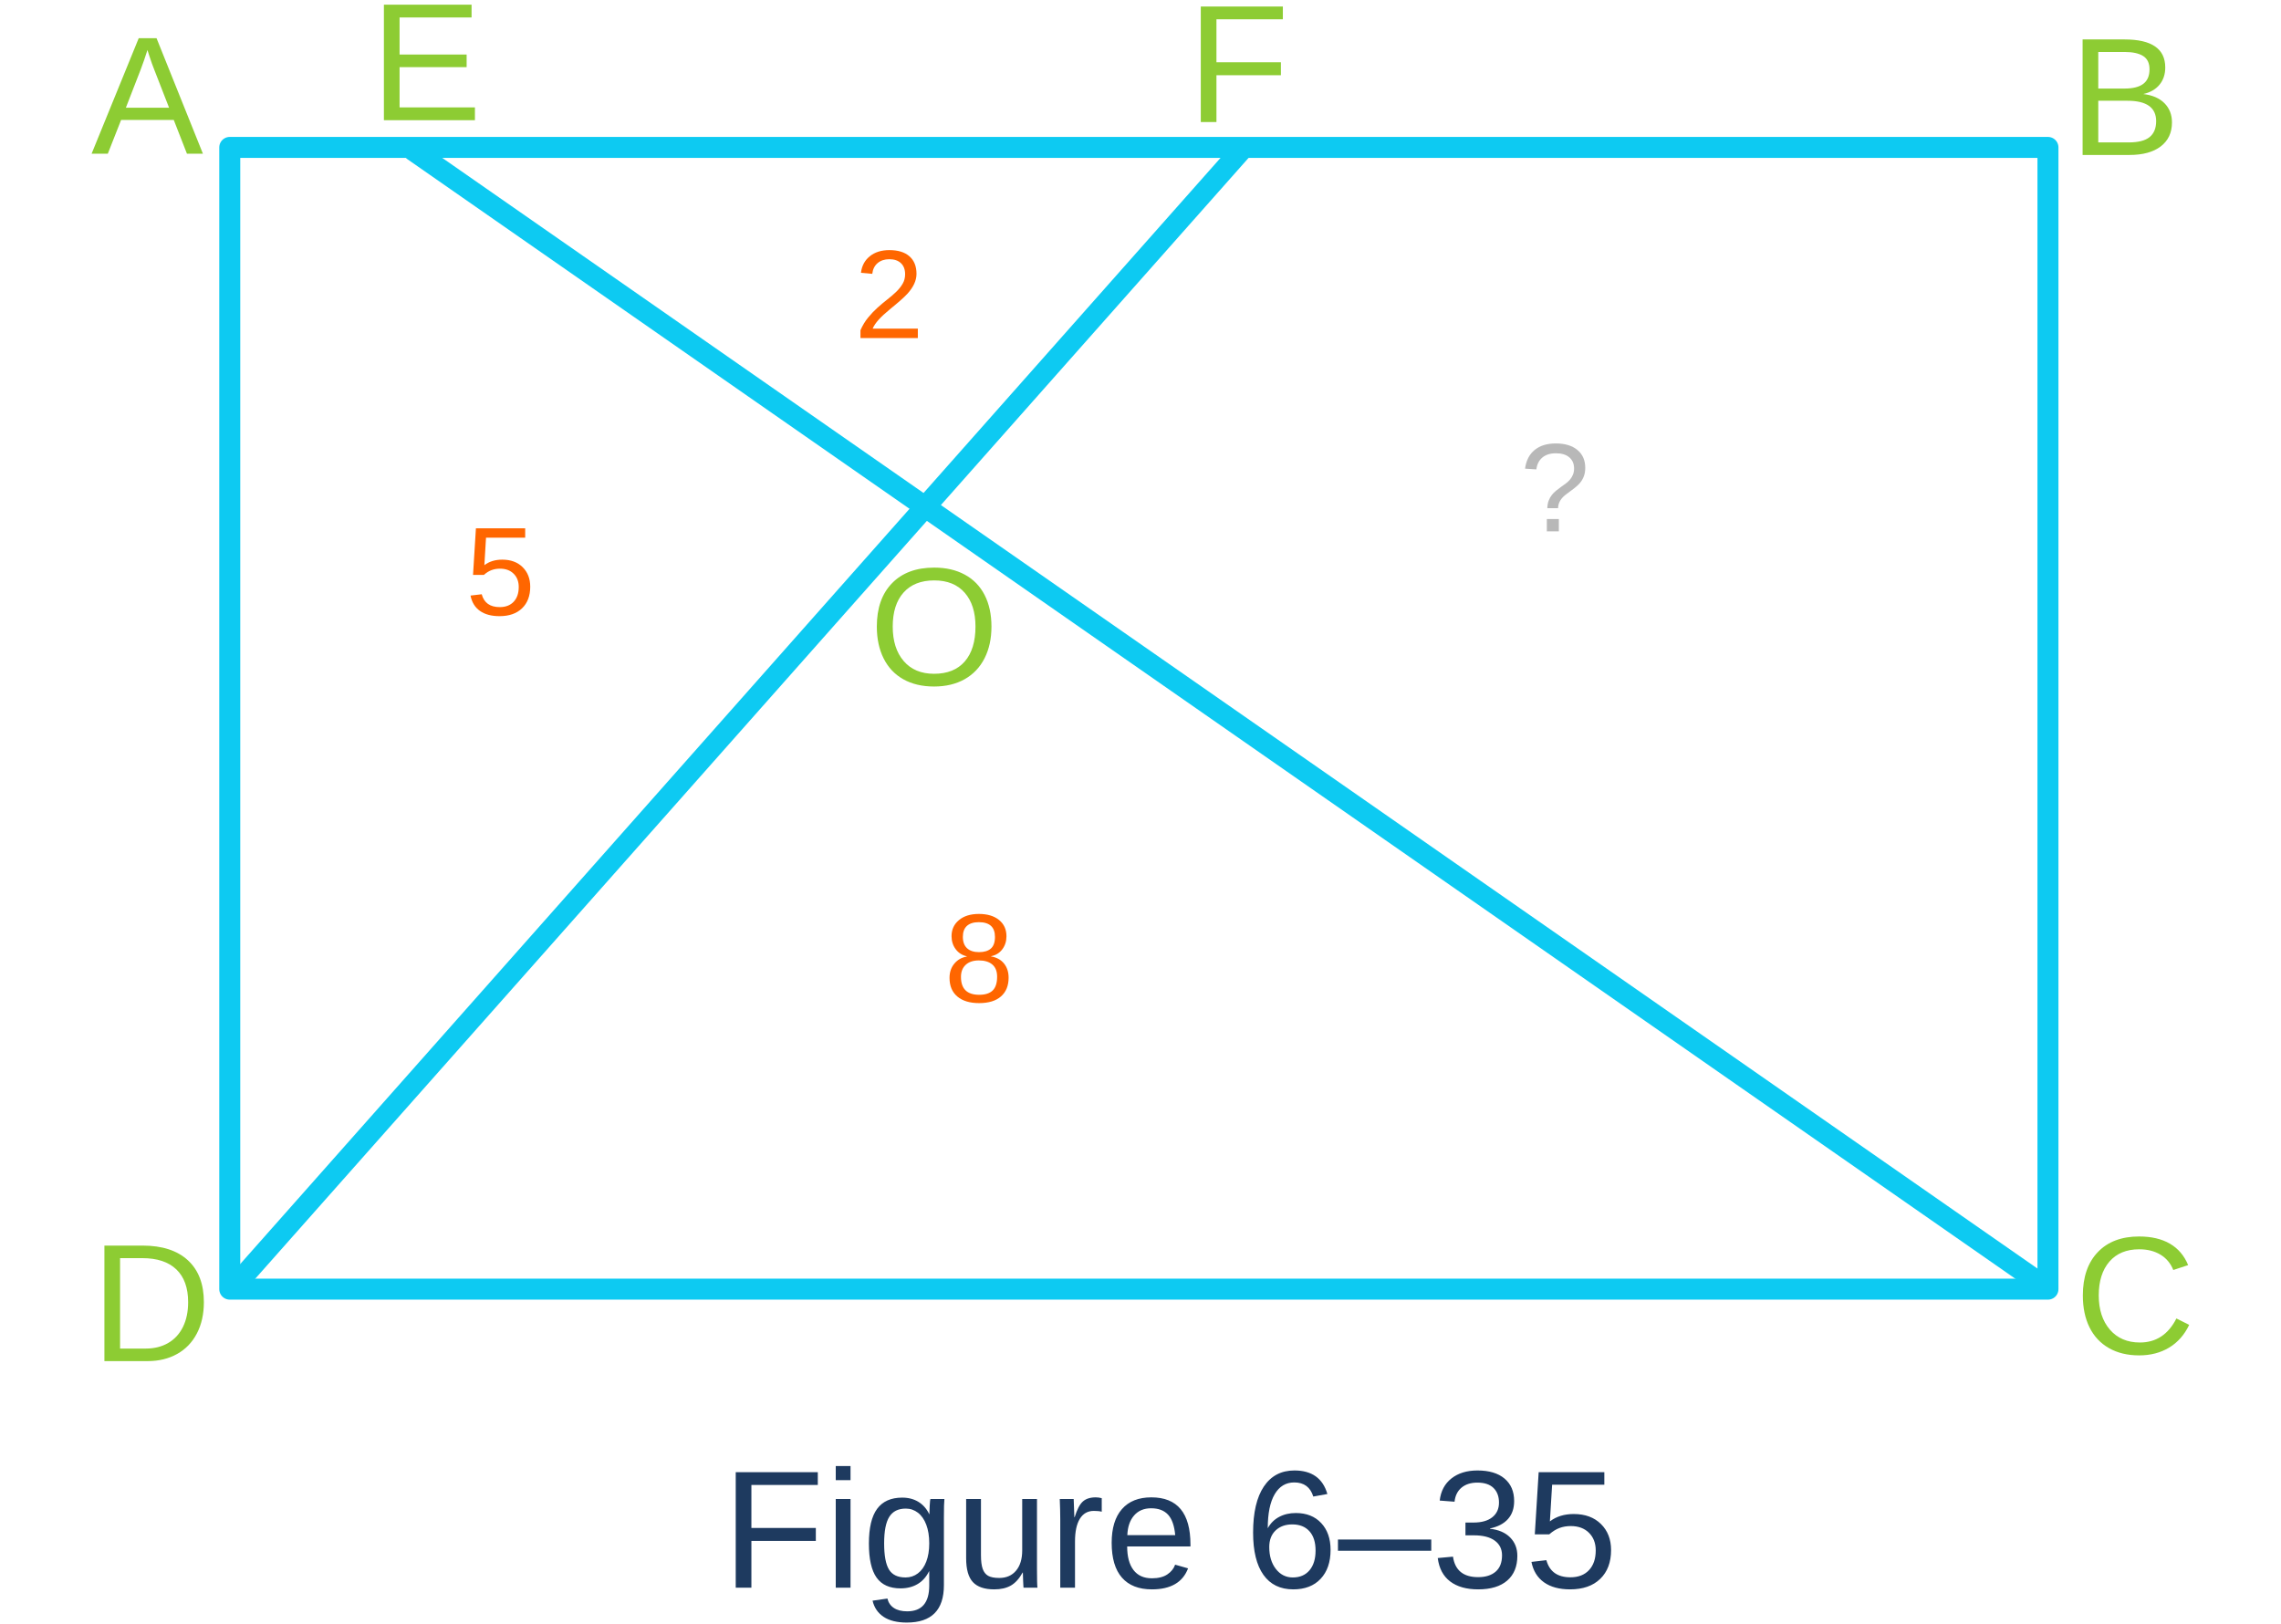
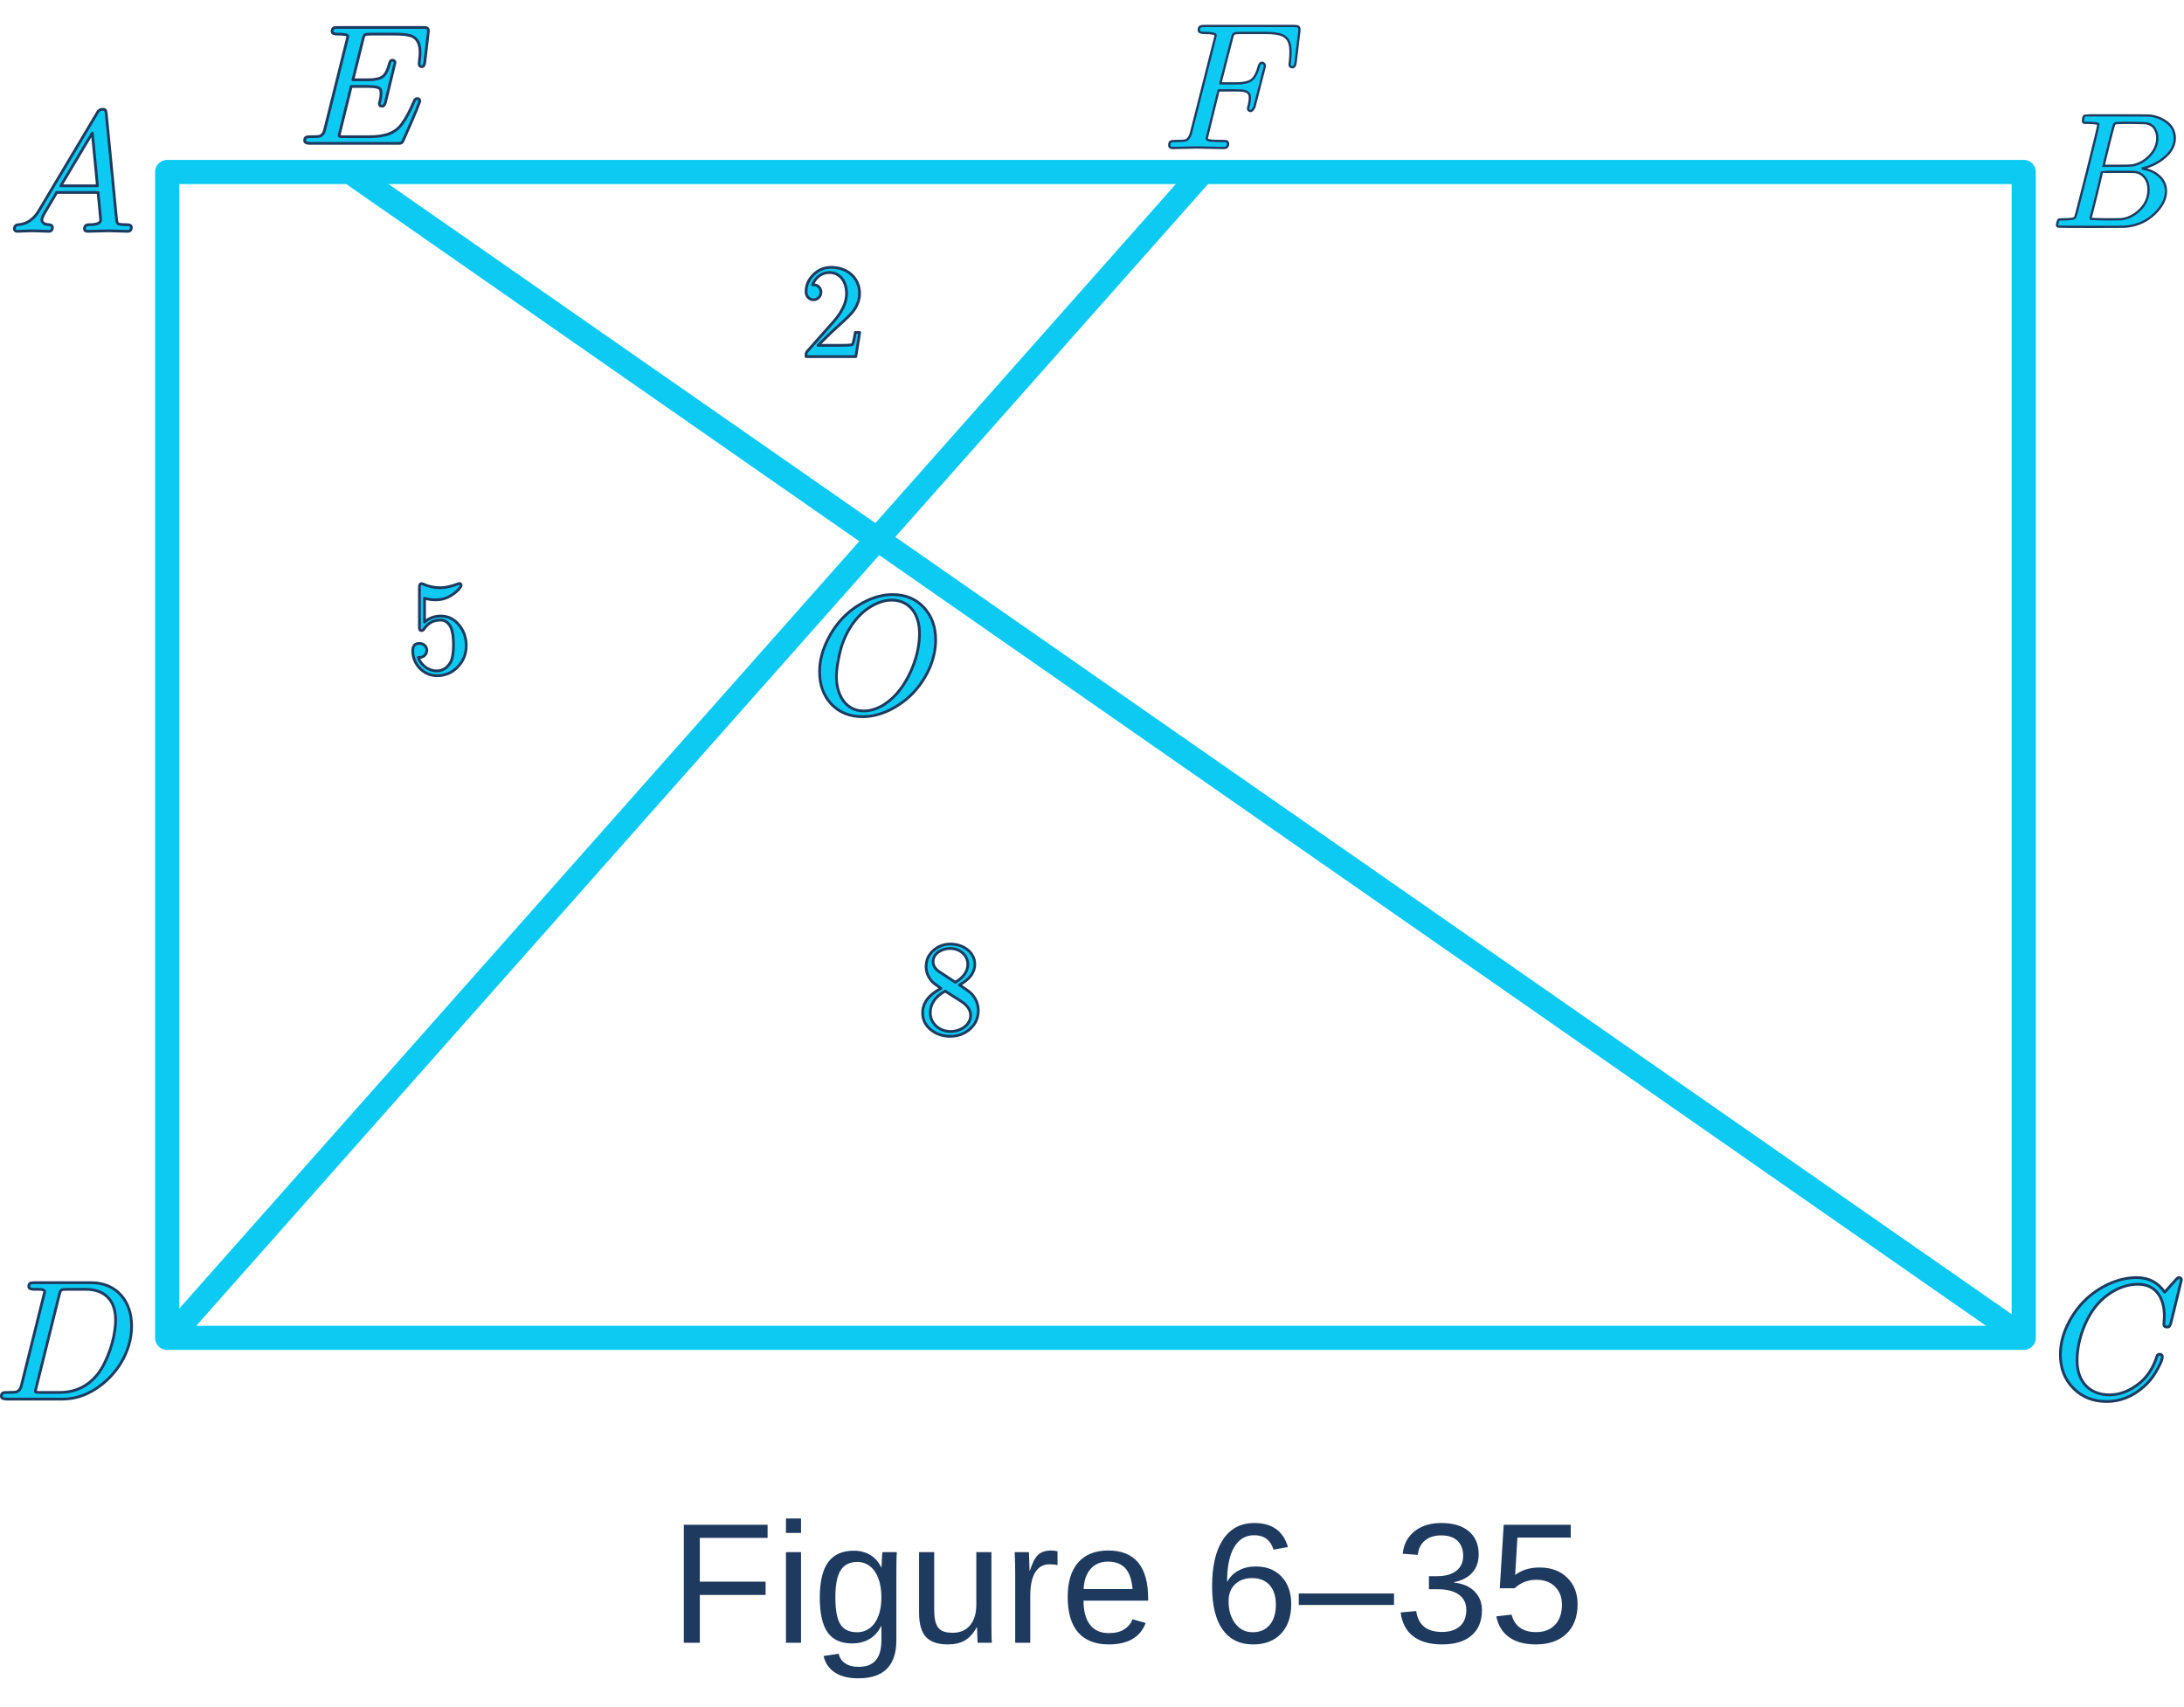
- <svg xmlns="http://www.w3.org/2000/svg" width="236" height="168" viewBox="0 0 1250 967" version="1.1" xml:space="preserve" style="fill-rule:evenodd;clip-rule:evenodd;stroke-linecap:round;stroke-linejoin:round;stroke-miterlimit:1.5;">
-   <g transform="matrix(75,0,0,75,496.173,201.328)">
+ <svg xmlns="http://www.w3.org/2000/svg" width="256" height="200" viewBox="0 0 791 600" version="1.1" xml:space="preserve" style="fill-rule:evenodd;clip-rule:evenodd;stroke-linejoin:round;stroke-miterlimit:2;">
+   <g>
+     <g>
+       <path id="MJX-51-NCM-I-1D434" d="M11.519,74.61c1.111,0 4.939,0.186 6.112,0.186c0.926,-0 1.358,-0.494 1.358,-1.42c-0,-0.556 -0.371,-0.926 -1.173,-0.988c-1.791,-0.062 -2.655,-0.679 -2.655,-1.852c0,-0.556 0.556,-1.79 1.729,-3.643c1.667,-2.778 2.84,-4.815 3.642,-6.173l15.002,-0c-0,0.432 0.061,1.296 0.247,2.655c0.432,4.506 0.679,6.976 0.679,7.284c-0,1.173 -1.358,1.729 -4.136,1.729c-1.173,-0 -1.729,0.494 -1.729,1.482c-0,0.617 0.37,0.926 1.111,0.926c1.482,-0 6.174,-0.186 7.655,-0.186c1.235,0 5.618,0.186 6.853,0.186c0.926,-0 1.358,-0.494 1.358,-1.482c0,-0.617 -0.556,-0.926 -1.667,-0.926c-1.728,-0 -2.778,-0.124 -3.087,-0.309c-0.308,-0.185 -0.555,-0.741 -0.617,-1.667l-3.704,-38.152c-0.185,-1.173 -0.123,-1.667 -1.42,-1.667c-0.741,0 -1.358,0.371 -1.79,1.173l-21.237,35.621c-1.852,3.087 -4.321,4.754 -7.346,5.001c-0.988,0.062 -1.482,0.556 -1.482,1.482c-0,0.617 0.37,0.926 1.049,0.926c0.988,-0 4.26,-0.186 5.248,-0.186m21.916,-35.435l1.852,19.137l-13.273,0l11.421,-19.137Z" style="fill:#0dcaf2;fill-rule:nonzero;stroke:#1e3a5f;stroke-width:1px;" />
    </g>
-   <text x="454.461px" y="201.328px" style="font-family:'ArialMT', 'Arial', sans-serif;font-size:75px;fill:#f60;">2</text>
-   <g transform="matrix(75,0,0,75,264.715,366.225)">
+   </g>
+   <g>
+     <g>
+       <path id="MJX-51-NCM-I-1D436" d="M752.279,483.798c-0,-7.902 3.457,-15.927 7.346,-20.372c3.148,-3.642 8.581,-7.285 14.693,-7.285c6.42,0 9.569,4.877 9.569,11.545c-0,0.555 -0.185,2.531 -0.185,3.086c-0,0.556 0.37,0.865 1.173,0.865c0.308,-0 0.555,-0.062 0.74,-0.124c0.309,-0.432 0.494,-0.864 0.618,-1.296l3.827,-15.619c0,-0.556 -0.308,-0.864 -0.926,-0.864c-0.247,-0 -0.617,0.246 -1.111,0.802l-4.013,4.507c-2.407,-3.519 -5.803,-5.309 -10.186,-5.309c-3.395,-0 -6.729,0.802 -10.124,2.345c-6.853,3.211 -11.854,8.273 -15.064,15.187c-1.605,3.396 -2.407,6.853 -2.407,10.372c-0,4.939 1.543,8.951 4.691,12.161c3.149,3.211 7.162,4.816 12.1,4.816c4.877,-0 9.322,-1.79 13.335,-5.309c1.667,-1.42 3.087,-3.149 4.26,-5.063c1.667,-2.778 2.531,-4.692 2.531,-5.864c0,-0.556 -0.309,-0.865 -0.988,-0.865c-0.555,0 -0.864,0.247 -0.988,0.803c-1.296,4.013 -3.333,7.223 -6.111,9.507c-3.519,2.902 -7.223,4.383 -11.051,4.383c-7.408,0 -11.729,-5 -11.729,-12.409Z" style="fill:#0dcaf2;fill-rule:nonzero;stroke:#1e3a5f;stroke-width:1px;" />
    </g>
-   <text x="223.004px" y="366.225px" style="font-family:'ArialMT', 'Arial', sans-serif;font-size:75px;fill:#f60;">5</text>
-   <g transform="matrix(75,0,0,75,549.714,596.677)">
+   </g>
+   <g>
+     <g>
+       <path id="MJX-51-NCM-I-1D437" d="M33.034,455.576l-20.496,0c-1.42,0 -2.099,0.062 -2.099,1.42c0,0.679 0.679,0.988 2.038,0.988c1.234,0 3.704,-0.185 3.704,0.803c-0,0.123 -0.062,0.494 -0.247,1.111l-8.149,32.781c-0.309,1.358 -0.926,2.161 -1.852,2.47c-0.432,0.123 -1.544,0.185 -3.457,0.185c-1.359,-0 -1.976,0.123 -1.976,1.42c0,0.679 0.679,0.987 1.976,0.987l20.187,0c4.198,0 8.211,-1.234 12.1,-3.765c6.606,-4.26 12.902,-12.594 12.902,-22.719c0,-9.137 -5.617,-15.681 -14.631,-15.681m8.828,13.397c0,6.976 -3.148,15.434 -6.358,19.57c-3.519,4.507 -8.149,6.791 -13.952,6.791l-6.853,-0c-0.679,-0 -1.111,-0 -1.358,-0.062c-0.371,0 -0.556,-0.123 -0.556,-0.309c0,-0.123 0.124,-0.555 0.309,-1.358l8.334,-33.522c0.556,-2.037 0.494,-2.099 3.087,-2.099l6.544,0c6.914,0 10.803,4.075 10.803,10.989Z" style="fill:#0dcaf2;fill-rule:nonzero;stroke:#1e3a5f;stroke-width:1px;" />
    </g>
-   <text x="508.003px" y="596.677px" style="font-family:'ArialMT', 'Arial', sans-serif;font-size:75px;fill:#f60;">8</text>
-   <g transform="matrix(100,0,0,100,66.8457,91.5429)">
+   </g>
+   <g>
+     <g>
+       <path id="MJX-51-NCM-I-1D438" d="M120.281,2.442c-0,0.618 0.679,0.926 1.975,0.926c2.47,0 3.704,0.247 3.704,0.803c0,0.185 -0.123,0.617 -0.308,1.42l-8.026,32.287c-0.308,1.358 -0.926,2.161 -1.852,2.47c-0.432,0.123 -1.543,0.185 -3.457,0.185c-1.358,-0 -1.976,0.123 -1.976,1.42c0,0.679 0.68,0.988 1.976,0.988l31.67,-0c1.482,-0 1.605,-0.124 2.099,-1.173l2.469,-5.557c1.667,-3.827 2.84,-6.667 3.519,-8.581c-0.123,-0.555 -0.308,-0.926 -0.987,-0.926c-0.433,0 -0.803,0.309 -1.05,0.865c-1.543,3.642 -3.025,6.42 -4.507,8.396c-2.469,3.333 -6.111,4.568 -11.914,4.568l-8.952,-0c-0.617,-0 -1.05,-0 -1.296,-0.062c-0.371,0 -0.556,-0.123 -0.556,-0.309c-0,-0.123 0.123,-0.555 0.309,-1.358l4.074,-16.483l5.865,0c2.901,0 4.445,0.37 4.754,1.173c0.123,0.309 0.185,0.741 0.185,1.358c-0,0.803 -0.124,1.791 -0.432,2.963c-0.124,0.309 -0.186,0.556 -0.186,0.741c0,0.618 0.371,0.926 1.05,0.926c0.555,0 0.926,-0.494 1.173,-1.42l3.457,-14.322c-0,-0.617 -0.309,-0.926 -0.988,-0.926c-0.494,-0 -0.864,0.432 -1.049,1.296c-0.618,2.408 -1.42,3.951 -2.47,4.692c-1.049,0.741 -2.778,1.111 -5.309,1.111l-5.433,0l3.581,-14.384c0.494,-2.099 0.494,-2.161 3.087,-2.161l8.581,0c3.148,0 5.309,0.309 6.482,0.926c1.729,0.927 2.593,2.779 2.593,5.557c0,1.049 -0.062,2.16 -0.247,3.21c0,0.123 0,0.309 -0.062,0.555l0,0.556c0,0.679 0.309,0.988 0.926,0.988c0.618,-0 0.988,-0.556 1.112,-1.729l1.234,-10.556c0.185,-1.729 -0.247,-1.914 -1.913,-1.914l-30.806,-0c-1.42,-0 -2.099,0.062 -2.099,1.481Z" style="fill:#0dcaf2;fill-rule:nonzero;stroke:#1e3a5f;stroke-width:1px;" />
    </g>
-   <text x="0.146px" y="91.543px" style="font-family:'ArialMT', 'Arial', sans-serif;font-size:100px;fill:#8dcc33;">A</text>
-   <g transform="matrix(100,0,0,100,71.99,810.619)">
+   </g>
+   <g>
+     <g>
+       <path d="M756.615,35.506c-1.064,-0 -1.695,-0.02 -1.892,-0.059c-0.197,-0.04 -0.296,-0.257 -0.296,-0.651c-0,-1.064 0.217,-1.715 0.65,-1.951c0.04,-0.04 2.603,-0.06 7.689,-0.06c10.211,0 15.593,0.04 16.145,0.119c2.484,0.394 4.554,1.281 6.21,2.661c1.656,1.38 2.503,3.194 2.543,5.441c-0,2.523 -1.143,4.79 -3.43,6.801c-2.287,2.011 -4.909,3.371 -7.866,4.081l-0.591,0.177c2.523,0.355 4.593,1.262 6.209,2.721c1.617,1.458 2.445,3.272 2.484,5.441c0,2.878 -1.419,5.657 -4.258,8.338c-2.839,2.681 -6.328,4.199 -10.468,4.554c-0.276,0.04 -4.435,0.059 -12.478,0.059c-7.886,0 -11.888,-0.039 -12.006,-0.118c-0.158,-0.118 -0.236,-0.276 -0.236,-0.473c-0,-0.276 0.039,-0.552 0.118,-0.828c0.197,-0.749 0.394,-1.163 0.591,-1.242c0.158,-0.039 0.454,-0.059 0.887,-0.059l0.355,-0c1.065,-0 2.248,-0.059 3.549,-0.178c0.552,-0.118 0.926,-0.354 1.123,-0.709c0.119,-0.158 1.538,-5.638 4.258,-16.441c2.721,-10.803 4.081,-16.5 4.081,-17.092c0,-0.276 -1.124,-0.453 -3.371,-0.532Zm24.721,5.5c-0,-1.183 -0.296,-2.287 -0.887,-3.312c-0.592,-1.025 -1.558,-1.695 -2.898,-2.011c-0.276,-0.079 -2.09,-0.138 -5.441,-0.177l-2.484,-0c-0.867,-0 -1.557,0.02 -2.07,0.059l-0.769,0c-0.591,0.039 -0.966,0.237 -1.123,0.591c-0.079,0.158 -0.71,2.524 -1.893,7.097c0,0.119 -0.02,0.237 -0.059,0.355l-1.833,7.452l4.79,-0c3.194,-0 5.027,-0.04 5.5,-0.118c2.366,-0.395 4.475,-1.538 6.328,-3.431c1.853,-1.892 2.799,-4.061 2.839,-6.505Zm-3.194,18.629c0,-1.735 -0.453,-3.174 -1.36,-4.317c-0.907,-1.143 -2.09,-1.814 -3.548,-2.011c-0.237,-0.039 -1.873,-0.059 -4.909,-0.059c-4.652,0 -6.998,0.02 -7.038,0.059c0,0.079 -0.335,1.518 -1.005,4.317c-0.67,2.8 -1.36,5.579 -2.07,8.339l-1.065,4.14c0,0.158 0.237,0.237 0.71,0.237c0.473,-0 2.07,0.039 4.79,0.118c3.509,-0 5.402,-0.02 5.678,-0.059c2.444,-0.276 4.692,-1.42 6.742,-3.43c2.05,-2.011 3.075,-4.456 3.075,-7.334Z" style="fill:#0dcaf2;fill-rule:nonzero;stroke:#1e3a5f;stroke-width:0.83px;stroke-linejoin:miter;stroke-miterlimit:4;" />
    </g>
-   <text x="-0.227px" y="810.619px" style="font-family:'ArialMT', 'Arial', sans-serif;font-size:100px;fill:#8dcc33;">D</text>
-   <g transform="matrix(100,0,0,100,1253.33,806.222)">
+   </g>
+   <g>
+     <g>
+       <g>
+         <path id="MJX-163-NCM-I-1D439" d="M434.168,1.977c-0,0.65 0.729,0.975 2.122,0.975c2.653,-0 3.979,0.26 3.979,0.845c0,0.195 -0.132,0.65 -0.331,1.495l-8.622,33.996c-0.398,1.43 -1.061,2.275 -1.99,2.6c-0.464,0.13 -1.658,0.195 -3.713,0.195c-1.459,0 -2.123,0.13 -2.123,1.495c0,0.715 0.398,1.04 1.26,1.04l8.622,-0.195l9.815,0.195c1.061,0 1.592,-0.52 1.592,-1.495c0,-1.105 -0.73,-1.04 -2.454,-1.04c-2.918,0 -4.576,-0.13 -4.974,-0.455c-0.199,-0.065 -0.265,-0.325 -0.265,-0.65l4.244,-17.226l6.168,0c3.051,0 5.173,0.13 5.173,2.601c0,0.845 -0.133,1.885 -0.464,3.12c-0.066,0.195 -0.133,0.455 -0.199,0.715c-0,0.715 0.331,1.04 1.061,1.04c0.332,-0.065 0.796,-0.52 1.26,-1.495l3.581,-13.976c0.133,-0.52 0.199,-0.91 0.199,-1.105c-0.199,-0.585 -0.597,-0.91 -1.061,-0.91c-0.53,0 -0.928,0.52 -1.194,1.495c-0.663,2.47 -1.591,4.03 -2.652,4.81c-1.061,0.78 -2.918,1.17 -5.571,1.17l-5.637,0l4.111,-15.99c0.531,-2.21 0.531,-2.275 3.316,-2.275l8.622,-0c6.433,-0 9.351,0.975 9.351,6.76c0,1.3 -0.066,2.47 -0.199,3.445c-0.066,0.715 -0.133,1.105 -0.133,1.17c0,0.715 0.332,1.04 0.995,1.04c0.663,0 1.061,-0.585 1.194,-1.82l1.326,-11.115c0.199,-1.82 -0.265,-2.015 -2.055,-2.015l-32.099,-0c-1.526,-0 -2.255,0.065 -2.255,1.56Z" style="fill:#0dcaf2;fill-rule:nonzero;stroke:#1e3a5f;stroke-width:0.83px;" />
+       </g>
    </g>
-   <text x="1181.12px" y="806.222px" style="font-family:'ArialMT', 'Arial', sans-serif;font-size:100px;fill:#8dcc33;">C</text>
-   <g transform="matrix(100,0,0,100,1244.55,92.285)">
-     </g>
-   <text x="1177.85px" y="92.285px" style="font-family:'ArialMT', 'Arial', sans-serif;font-size:100px;fill:#8dcc33;">B</text>
-   <g transform="matrix(100,0,0,100,713.783,72.6791)">
-     </g>
-   <text x="652.699px" y="72.679px" style="font-family:'ArialMT', 'Arial', sans-serif;font-size:100px;fill:#8dcc33;">F</text>
-   <g transform="matrix(100,0,0,100,232.921,71.582)">
-     </g>
-   <text x="166.221px" y="71.582px" style="font-family:'ArialMT', 'Arial', sans-serif;font-size:100px;fill:#8dcc33;">E</text>
-   <g transform="matrix(100,0,0,100,541.025,407.87)">
-     </g>
-   <text x="463.242px" y="407.87px" style="font-family:'ArialMT', 'Arial', sans-serif;font-size:100px;fill:#8dcc33;">O</text>
-   <path d="M685.879,88.531l-596.833,673.472" style="fill:none;stroke:#0dcaf2;stroke-width:12.5px;" />
-   <path d="M1159.25,763.158l-967.237,-673.46" style="fill:none;stroke:#0dcaf2;stroke-width:12.5px;" />
-   <g transform="matrix(100,0,0,100,909.439,945.576)">
-     </g>
-   <text x="375.748px" y="945.576px" style="font-family:'ArialMT', 'Arial', sans-serif;font-size:100px;fill:#1e3a5f;">Figure 6–35</text>
-   <rect x="82.626" y="87.796" width="1082.79" height="679.963" style="fill:none;stroke:#0dcaf2;stroke-width:12.5px;stroke-miterlimit:14;" />
-   <g transform="matrix(75,0,0,75,892.654,316.471)">
-     </g>
-   <text x="850.942px" y="316.471px" style="font-family:'ArialMT', 'Arial', sans-serif;font-size:75px;fill:#999;fill-opacity:0.69;">?</text>
+   </g>
+   <g>
+     <path id="MJX-245-NCM-I-1D442" d="M336.56,233.248c1.52,-3.467 2.311,-6.934 2.311,-10.461c-0,-4.744 -1.399,-8.637 -4.257,-11.739c-2.859,-3.101 -6.63,-4.683 -11.313,-4.683c-3.224,0 -6.447,0.791 -9.671,2.372c-6.568,3.224 -11.373,8.333 -14.475,15.266c-1.521,3.406 -2.311,6.812 -2.311,10.279c-0,4.805 1.399,8.697 4.257,11.738c2.859,3.041 6.63,4.562 11.374,4.562c3.162,-0 6.325,-0.791 9.549,-2.311c6.629,-3.224 11.434,-8.272 14.536,-15.023m-3.528,-12.833c0,8.089 -3.649,16.178 -7.542,20.983c-2.676,3.345 -7.298,7.116 -12.65,7.116c-6.508,0 -9.914,-5.656 -9.914,-12.529c-0,-2.129 0.426,-4.987 1.216,-8.454c1.642,-7.177 5.778,-13.502 11.191,-16.787c2.616,-1.581 5.17,-2.372 7.603,-2.372c6.569,0 10.096,5.231 10.096,12.043Z" style="fill:#0dcaf2;fill-rule:nonzero;stroke:#1e3a5f;stroke-width:1px;" />
+   </g>
+   <path d="M435.162,53.764l-370.631,418.225" style="fill:none;stroke:#0dcaf2;stroke-width:8.75px;stroke-linecap:round;stroke-miterlimit:1.5;" />
+   <path d="M729.124,472.706l-600.651,-418.217" style="fill:none;stroke:#0dcaf2;stroke-width:8.75px;stroke-linecap:round;stroke-miterlimit:1.5;" />
+   <text x="242.572px" y="585.987px" style="font-family:'ArialMT', 'Arial', sans-serif;font-size:62.1px;fill:#1e3a5f;">Figure 6–35</text>
+   <rect x="60.544" y="53.308" width="672.41" height="422.255" style="fill:none;stroke:#0dcaf2;stroke-width:8.75px;stroke-linecap:round;stroke-miterlimit:14;" />
+   <path id="MJX-230-NCM-N-32" d="M301.022,87.834c-2.476,-0 -4.564,0.874 -6.361,2.622c-1.797,1.748 -2.72,3.788 -2.72,6.264c0,1.651 1.214,2.865 2.72,2.865c1.457,0 2.671,-1.262 2.671,-2.719c-0,-1.603 -1.166,-2.719 -2.72,-2.719c-0.145,-0 -0.243,-0 -0.34,0.048c0.923,-2.379 3.06,-4.467 6.119,-4.467c3.982,-0 6.216,3.447 6.216,7.624c-0,3.253 -1.652,6.749 -4.954,10.44l-9.129,10.295c-0.631,0.728 -0.583,0.679 -0.583,2.088l18.016,-0l1.408,-8.741l-1.602,-0c-0.389,2.476 -0.728,3.885 -1.02,4.322c-0.243,0.243 -1.699,0.34 -4.37,0.34l-8.11,-0l4.711,-4.614c3.302,-3.107 7.478,-6.458 8.886,-9.032c0.971,-1.699 1.457,-3.399 1.457,-5.098c-0,-5.731 -4.468,-9.518 -10.295,-9.518Z" style="fill:#0dcaf2;fill-rule:nonzero;stroke:#1e3a5f;stroke-width:1px;" />
+   <path id="MJX-230-NCM-N-35" d="M152.786,219.384c0.243,-0 0.534,-0.194 0.777,-0.534c1.457,-2.185 3.448,-3.254 5.973,-3.254c1.7,0 3.011,0.971 3.885,2.962c0.534,1.311 0.825,3.302 0.825,5.973c0,3.06 -0.388,5.196 -1.117,6.459c-1.214,1.991 -2.865,3.01 -4.953,3.01c-3.253,0 -5.827,-2.33 -6.701,-4.856c0.146,0.049 0.243,0 0.437,0c1.457,0 2.671,-1.116 2.671,-2.573c-0,-1.506 -1.214,-2.525 -2.671,-2.525c-1.7,-0 -2.428,0.922 -2.428,2.719c0,4.856 3.933,8.984 8.789,8.984c2.963,-0 5.488,-1.069 7.527,-3.205c2.04,-2.137 3.059,-4.711 3.059,-7.673c0,-2.816 -0.825,-5.244 -2.476,-7.332c-1.797,-2.283 -4.031,-3.4 -6.75,-3.4c-2.282,0 -4.273,0.729 -5.876,2.186l0,-8.644c1.311,0.388 2.574,0.583 3.885,0.583c2.234,-0 4.176,-0.534 5.827,-1.651c1.506,-0.923 2.525,-1.846 3.108,-2.72c0.291,-0.388 0.437,-0.68 0.437,-0.825c0,-0.486 -0.243,-0.729 -0.728,-0.729c-2.671,1.02 -4.953,1.554 -6.799,1.554c-2.185,0 -4.273,-0.437 -6.264,-1.359c-0.243,-0.097 -0.437,-0.146 -0.631,-0.146c-0.437,-0 -0.68,0.437 -0.68,1.36l0,14.179c0,1.02 0,1.457 0.874,1.457Z" style="fill:#0dcaf2;fill-rule:nonzero;stroke:#1e3a5f;stroke-width:1px;" />
+   <path id="MJX-230-NCM-N-38" d="M344.256,332.935c-2.38,-0 -4.468,0.777 -6.216,2.331c-1.748,1.553 -2.622,3.496 -2.622,5.875c-0,1.991 0.728,3.788 2.185,5.39c0.34,0.389 1.408,1.214 3.205,2.477c-4.419,2.282 -6.653,5.244 -6.653,8.838c0,2.574 1.068,4.662 3.157,6.264c1.942,1.505 4.224,2.234 6.895,2.234c2.719,-0 5.099,-0.874 7.09,-2.622c1.991,-1.749 3.01,-4.031 3.01,-6.702c0,-2.233 -0.776,-4.224 -2.379,-6.021c-0.583,-0.631 -2.088,-1.748 -4.467,-3.254c3.739,-1.991 5.584,-4.516 5.584,-7.478c-0,-4.419 -4.225,-7.332 -8.789,-7.332m6.264,7.332c-0,2.525 -1.506,4.711 -4.516,6.507l-5.779,-3.787c-1.505,-0.972 -2.282,-2.234 -2.282,-3.74c-0,-2.913 3.156,-4.71 6.264,-4.71c3.351,0 6.313,2.38 6.313,5.73m-6.264,24.329c-3.982,-0 -7.333,-2.865 -7.333,-6.75c0,-3.254 1.797,-5.876 5.39,-7.867l5.73,3.642c2.331,1.506 3.497,3.205 3.497,5.148c-0,3.496 -3.642,5.827 -7.284,5.827Z" style="fill:#0dcaf2;fill-rule:nonzero;stroke:#1e3a5f;stroke-width:1px;" />
</svg>
